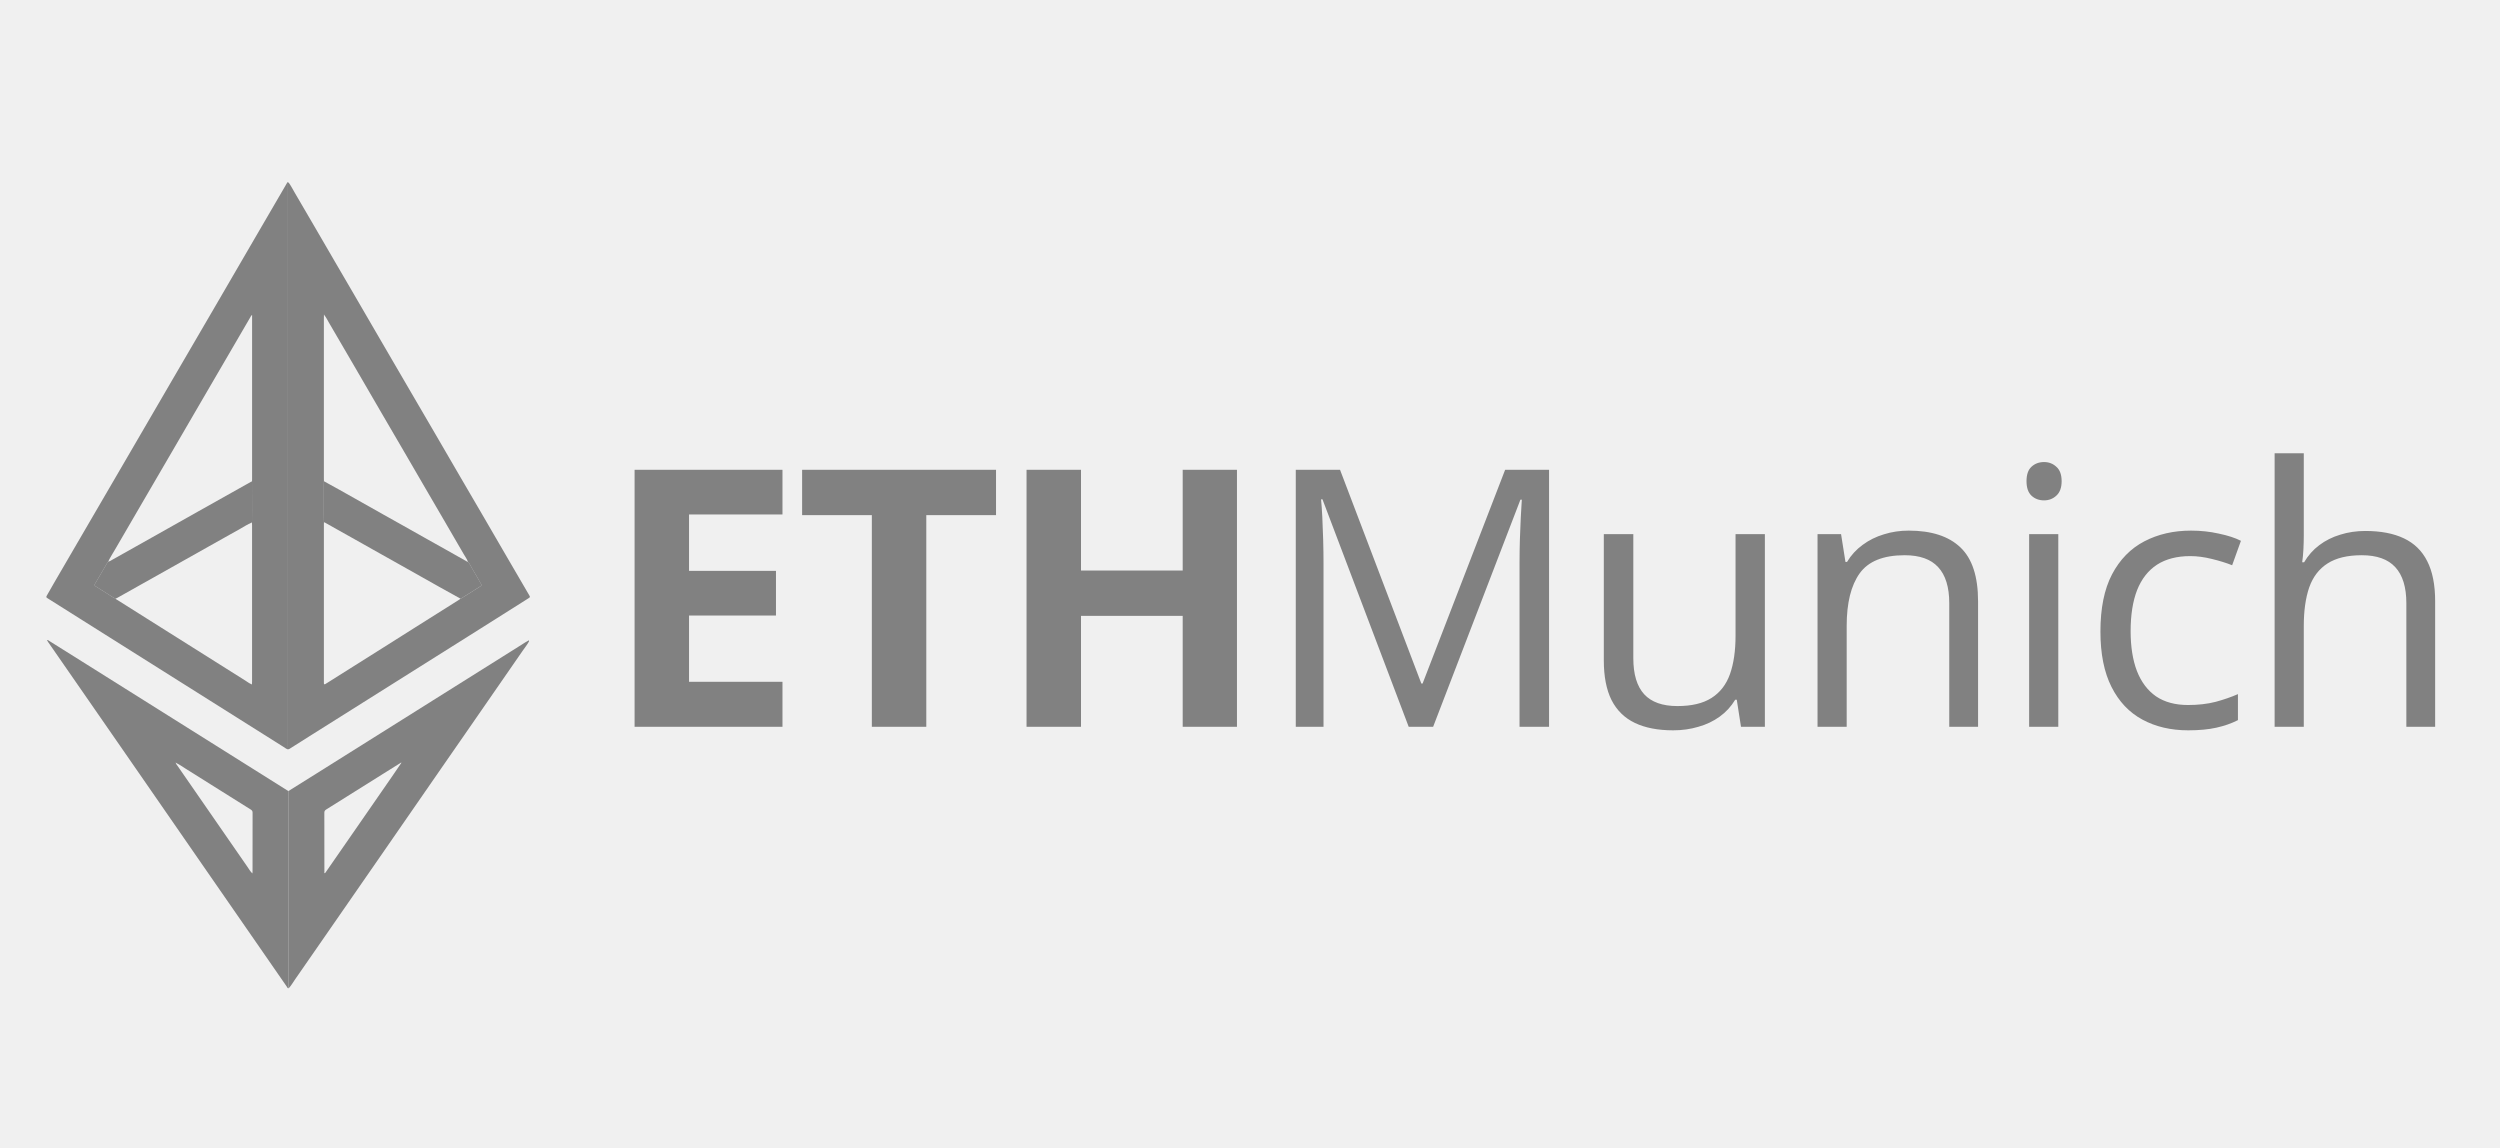
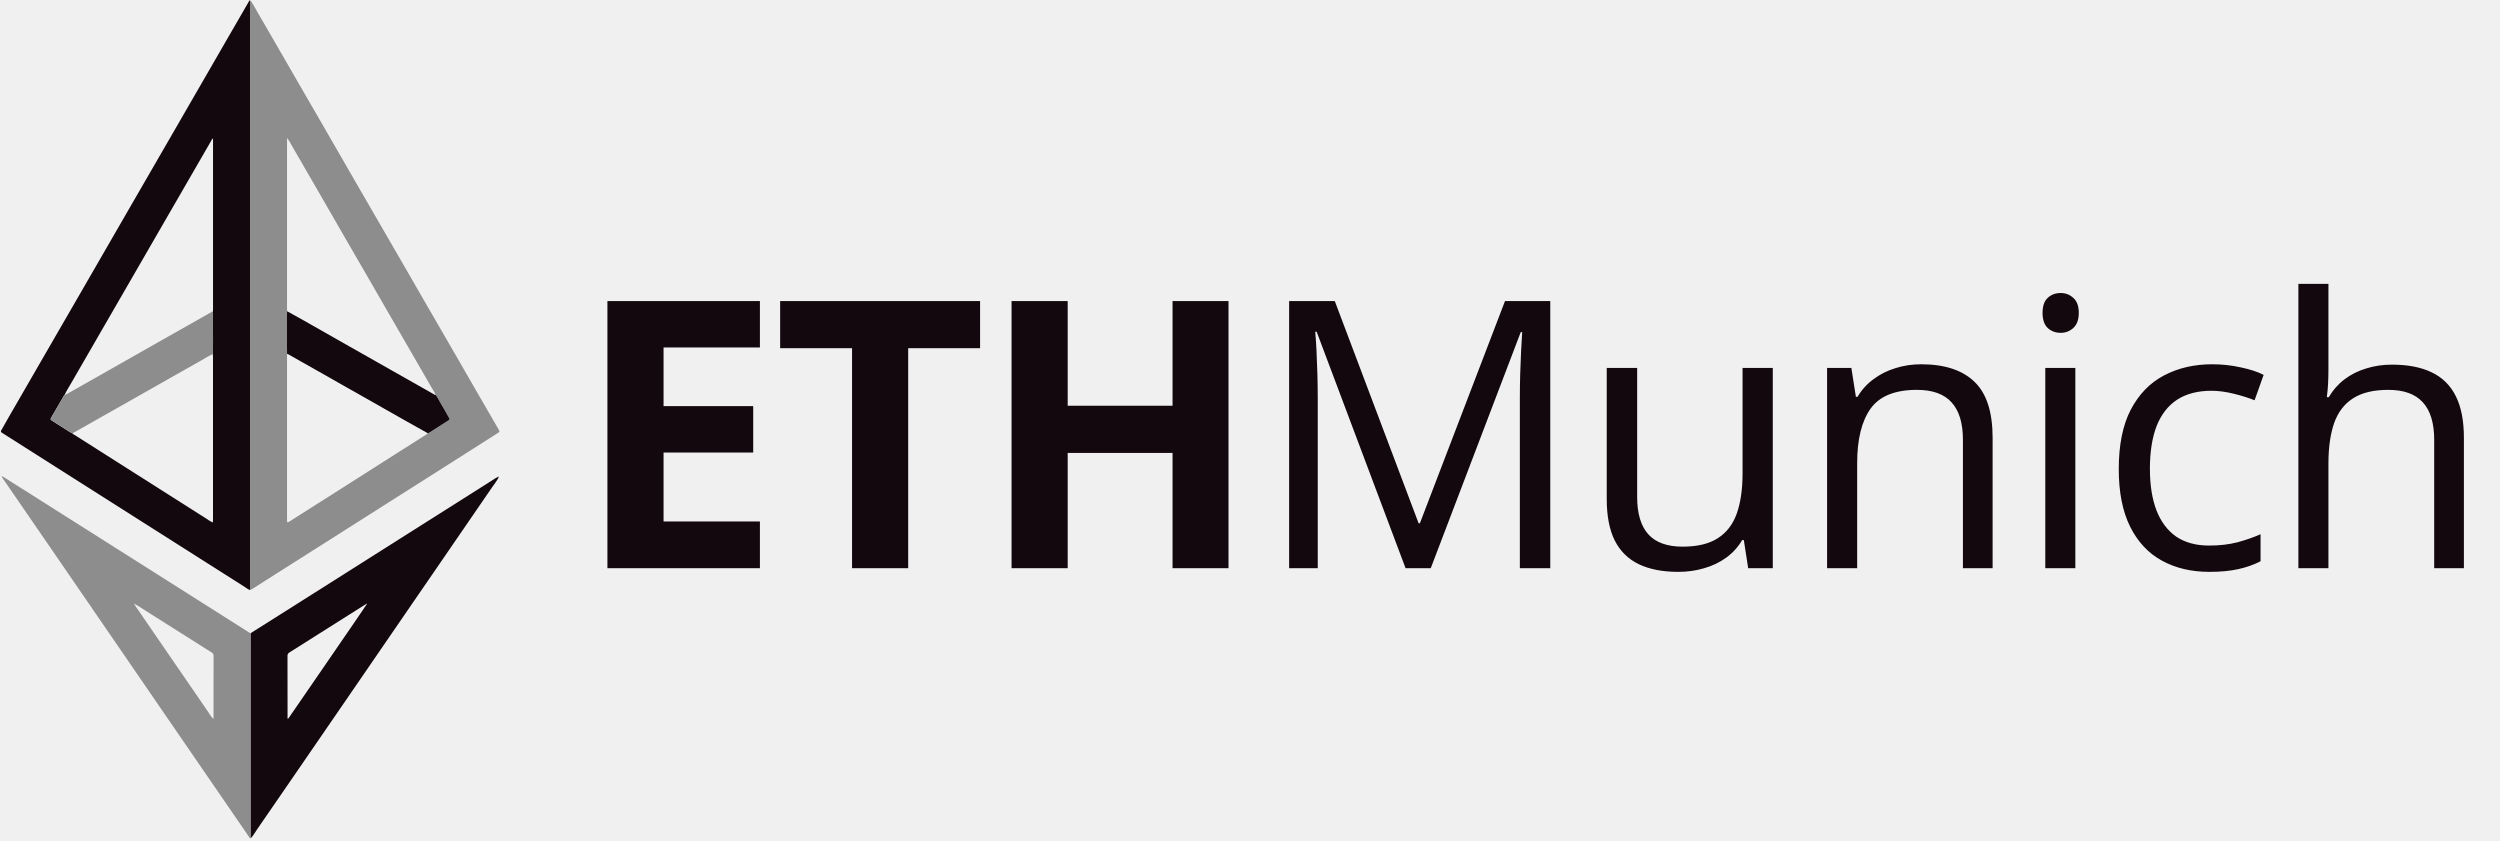
- <svg xmlns="http://www.w3.org/2000/svg" width="220" height="101" viewBox="0 0 220 101" fill="none">
-   <g opacity="0.64">
-     <path d="M68.858 63.959H55.844V41.341H68.858V45.27H60.635V50.236H68.286V54.166H60.635V59.999H68.858V63.959ZM81.514 63.959H76.722V45.332H70.586V41.341H87.65V45.332H81.514V63.959ZM108.853 63.959H104.077V54.197H95.128V63.959H90.336V41.341H95.128V50.206H104.077V41.341H108.853V63.959ZM123.966 63.959L116.377 43.94H116.254C116.295 44.363 116.331 44.879 116.362 45.487C116.393 46.096 116.419 46.761 116.439 47.483C116.46 48.194 116.47 48.922 116.47 49.664V63.959H114.028V41.341H117.923L125.079 60.153H125.187L132.452 41.341H136.316V63.959H133.719V49.479C133.719 48.808 133.73 48.138 133.75 47.467C133.771 46.786 133.797 46.147 133.828 45.549C133.858 44.941 133.889 44.414 133.92 43.971H133.797L126.115 63.959H123.966ZM155.309 47.003V63.959H153.207L152.836 61.577H152.697C152.346 62.164 151.893 62.66 151.337 63.062C150.78 63.464 150.152 63.763 149.451 63.959C148.76 64.165 148.024 64.269 147.241 64.269C145.901 64.269 144.778 64.052 143.871 63.619C142.964 63.186 142.279 62.515 141.815 61.608C141.362 60.7 141.135 59.535 141.135 58.111V47.003H143.732V57.926C143.732 59.339 144.051 60.396 144.69 61.097C145.329 61.788 146.303 62.134 147.611 62.134C148.869 62.134 149.868 61.896 150.61 61.422C151.362 60.947 151.903 60.251 152.233 59.333C152.563 58.405 152.728 57.271 152.728 55.93V47.003H155.309ZM167.965 46.694C169.974 46.694 171.494 47.189 172.524 48.179C173.555 49.159 174.07 50.737 174.07 52.913V63.959H171.535V53.083C171.535 51.67 171.21 50.613 170.561 49.912C169.922 49.21 168.938 48.86 167.609 48.86C165.734 48.86 164.415 49.391 163.652 50.453C162.89 51.516 162.508 53.057 162.508 55.079V63.959H159.943V47.003H162.014L162.4 49.448H162.539C162.9 48.849 163.358 48.349 163.915 47.947C164.471 47.534 165.095 47.225 165.785 47.019C166.475 46.802 167.202 46.694 167.965 46.694ZM181.13 47.003V63.959H178.564V47.003H181.13ZM179.878 40.66C180.301 40.66 180.662 40.8 180.96 41.078C181.269 41.346 181.424 41.769 181.424 42.346C181.424 42.914 181.269 43.337 180.96 43.615C180.662 43.894 180.301 44.033 179.878 44.033C179.435 44.033 179.064 43.894 178.765 43.615C178.477 43.337 178.333 42.914 178.333 42.346C178.333 41.769 178.477 41.346 178.765 41.078C179.064 40.8 179.435 40.66 179.878 40.66ZM192.565 64.269C191.04 64.269 189.695 63.954 188.531 63.325C187.366 62.696 186.46 61.737 185.811 60.447C185.161 59.158 184.837 57.534 184.837 55.574C184.837 53.522 185.177 51.846 185.857 50.546C186.547 49.236 187.495 48.267 188.701 47.638C189.906 47.008 191.277 46.694 192.812 46.694C193.657 46.694 194.471 46.781 195.254 46.957C196.048 47.122 196.697 47.333 197.202 47.591L196.429 49.742C195.914 49.535 195.316 49.35 194.636 49.185C193.966 49.02 193.338 48.937 192.751 48.937C191.576 48.937 190.597 49.19 189.814 49.695C189.041 50.2 188.459 50.943 188.067 51.923C187.686 52.903 187.495 54.109 187.495 55.543C187.495 56.915 187.681 58.085 188.052 59.055C188.433 60.025 188.995 60.767 189.736 61.283C190.489 61.788 191.426 62.041 192.55 62.041C193.446 62.041 194.255 61.948 194.976 61.762C195.697 61.566 196.352 61.339 196.939 61.082V63.371C196.372 63.66 195.739 63.882 195.038 64.037C194.348 64.191 193.523 64.269 192.565 64.269ZM202.733 39.887V47.081C202.733 47.493 202.723 47.911 202.701 48.334C202.681 48.746 202.644 49.128 202.593 49.479H202.762C203.113 48.88 203.556 48.38 204.092 47.978C204.638 47.565 205.257 47.256 205.946 47.05C206.638 46.833 207.369 46.725 208.141 46.725C209.503 46.725 210.636 46.941 211.542 47.374C212.458 47.808 213.144 48.478 213.597 49.386C214.062 50.293 214.293 51.469 214.293 52.913V63.959H211.759V53.083C211.759 51.67 211.434 50.613 210.786 49.912C210.145 49.21 209.162 48.86 207.832 48.86C206.575 48.86 205.572 49.102 204.819 49.587C204.076 50.061 203.54 50.763 203.211 51.691C202.892 52.619 202.733 53.754 202.733 55.094V63.959H200.166V39.887H202.733Z" fill="black" fill-opacity="0.72" />
-     <mask id="mask0_1434_285" style="mask-type:luminance" maskUnits="userSpaceOnUse" x="4" y="16" width="43" height="71">
-       <path d="M46.674 16H4V86.988H46.674V16Z" fill="white" />
-     </mask>
-     <g mask="url(#mask0_1434_285)">
-       <path d="M25.396 16.059C25.602 16.339 25.757 16.651 25.933 16.95C26.5 17.912 27.06 18.878 27.622 19.843C28.232 20.891 28.842 21.94 29.451 22.989C29.994 23.922 30.538 24.855 31.084 25.788C31.694 26.836 32.303 27.884 32.912 28.933C33.444 29.848 33.976 30.762 34.508 31.675C35.074 32.647 35.641 33.618 36.207 34.589C36.919 35.809 37.631 37.029 38.343 38.249C39.058 39.476 39.771 40.704 40.484 41.932C41.132 43.044 41.781 44.155 42.431 45.266C43.142 46.486 43.852 47.708 44.56 48.93C45.226 50.075 45.893 51.218 46.561 52.362C46.664 52.539 46.665 52.55 46.494 52.657C45.569 53.243 44.643 53.828 43.716 54.412C42.928 54.91 42.139 55.407 41.351 55.904C39.91 56.81 38.47 57.716 37.03 58.622C35.546 59.556 34.062 60.49 32.578 61.424C30.856 62.508 29.134 63.592 27.413 64.675C26.799 65.062 26.186 65.449 25.573 65.837C25.511 65.877 25.454 65.925 25.381 65.945L25.343 65.907C25.342 65.803 25.34 65.7 25.34 65.596C25.34 49.168 25.34 32.74 25.34 16.312C25.34 16.23 25.342 16.149 25.343 16.067L25.396 16.059ZM40.507 52.673C40.542 52.665 40.584 52.666 40.613 52.648C41.162 52.303 41.711 51.957 42.258 51.609C42.394 51.522 42.395 51.492 42.307 51.341C42.061 50.913 41.821 50.482 41.565 50.059C41.436 49.846 41.345 49.61 41.171 49.425C41.092 49.191 40.942 48.995 40.82 48.785C40.209 47.728 39.596 46.673 38.98 45.619C38.44 44.692 37.9 43.766 37.359 42.84C36.749 41.791 36.139 40.742 35.53 39.693C34.885 38.588 34.24 37.483 33.595 36.378C32.821 35.048 32.048 33.718 31.276 32.387C30.499 31.051 29.72 29.715 28.939 28.381C28.812 28.165 28.707 27.937 28.546 27.741C28.542 27.719 28.538 27.687 28.514 27.693C28.49 27.698 28.499 27.73 28.507 27.752C28.505 27.84 28.501 27.929 28.501 28.018C28.501 32.707 28.501 37.396 28.501 42.085C28.501 42.174 28.505 42.263 28.507 42.351C28.504 42.44 28.497 42.529 28.497 42.618C28.497 43.513 28.497 44.408 28.497 45.303C28.497 45.526 28.503 45.748 28.506 45.97C28.504 46.022 28.502 46.073 28.502 46.125C28.502 50.752 28.502 55.378 28.502 60.004C28.502 60.048 28.502 60.093 28.503 60.138C28.508 60.223 28.556 60.239 28.623 60.2C28.731 60.137 28.836 60.067 28.942 60.001C30.539 58.995 32.135 57.99 33.732 56.984C34.626 56.418 35.521 55.852 36.416 55.288C37.724 54.463 39.032 53.639 40.341 52.815C40.404 52.776 40.471 52.743 40.507 52.673Z" fill="black" fill-opacity="0.72" />
-       <path d="M25.342 16.065C25.341 16.146 25.339 16.227 25.339 16.309C25.339 32.737 25.339 49.166 25.339 65.595C25.339 65.698 25.342 65.802 25.343 65.906C25.338 65.919 25.336 65.933 25.335 65.948C25.177 65.899 25.052 65.793 24.915 65.706C22.034 63.894 19.154 62.08 16.274 60.264C13.826 58.721 11.378 57.179 8.93 55.638C7.346 54.64 5.762 53.642 4.178 52.643C4.148 52.624 4.119 52.599 4.09 52.578C4.087 52.545 4.084 52.511 4.082 52.478C4.313 52.073 4.541 51.667 4.775 51.265C5.709 49.66 6.644 48.055 7.579 46.451C8.768 44.412 9.956 42.373 11.144 40.334C12.478 38.046 13.81 35.757 15.141 33.468C16.43 31.256 17.72 29.044 19.009 26.834C20.26 24.686 21.51 22.538 22.759 20.389C23.585 18.969 24.412 17.551 25.239 16.133C25.265 16.089 25.284 16.039 25.335 16.015L25.342 16.065ZM22.177 45.964C22.179 45.603 22.183 45.241 22.183 44.88C22.182 44.039 22.18 43.198 22.177 42.356C22.179 42.297 22.184 42.238 22.184 42.179C22.184 37.419 22.184 32.66 22.184 27.9V27.722C22.088 27.77 22.074 27.84 22.042 27.895C21.375 29.039 20.708 30.183 20.042 31.328C19.293 32.613 18.544 33.898 17.795 35.182C16.913 36.698 16.031 38.213 15.149 39.73C14.3 41.187 13.45 42.645 12.6 44.102C11.777 45.515 10.955 46.928 10.133 48.342C9.926 48.7 9.7 49.048 9.52 49.421C9.492 49.455 9.466 49.491 9.442 49.528C9.08 50.145 8.721 50.763 8.358 51.378C8.301 51.474 8.312 51.534 8.41 51.594C8.78 51.822 9.144 52.06 9.515 52.288C9.734 52.423 9.937 52.587 10.18 52.68C10.22 52.747 10.291 52.776 10.354 52.813C11.217 53.359 12.081 53.904 12.945 54.447C15.825 56.262 18.706 58.077 21.587 59.89C21.767 60.004 21.936 60.138 22.137 60.217C22.143 60.232 22.16 60.241 22.167 60.23C22.173 60.212 22.175 60.193 22.173 60.175C22.176 60.094 22.182 60.013 22.182 59.931C22.182 55.368 22.182 50.807 22.182 46.245C22.182 46.164 22.175 46.083 22.171 46.002C22.177 45.99 22.179 45.977 22.177 45.964Z" fill="black" fill-opacity="0.72" />
-       <path d="M46.551 56.445C46.392 56.739 46.181 56.997 45.993 57.27C44.982 58.739 43.967 60.205 42.948 61.669C42.278 62.636 41.609 63.603 40.94 64.571C40.414 65.33 39.888 66.089 39.361 66.847C37.395 69.688 35.429 72.529 33.463 75.37C31.867 77.675 30.271 79.98 28.673 82.285C27.772 83.587 26.869 84.888 25.966 86.188C25.777 86.458 25.62 86.752 25.384 86.988C25.384 86.877 25.383 86.766 25.383 86.655V70.965C25.383 70.513 25.383 70.062 25.385 69.611C26.188 69.108 26.991 68.606 27.795 68.103C30.352 66.498 32.91 64.892 35.468 63.286L39.004 61.065L45.868 56.756C46.093 56.615 46.31 56.461 46.549 56.344C46.55 56.379 46.55 56.411 46.551 56.445ZM35.319 67.133C35.305 67.081 35.283 67.115 35.263 67.128C34.768 67.438 34.273 67.747 33.778 68.057C32.087 69.118 30.395 70.178 28.703 71.238C28.59 71.309 28.542 71.383 28.542 71.519C28.546 73.251 28.545 74.982 28.547 76.713C28.547 76.758 28.515 76.817 28.58 76.847C28.631 76.82 28.653 76.772 28.682 76.73C29.714 75.242 30.745 73.754 31.777 72.266C32.675 70.97 33.572 69.675 34.468 68.379C34.753 67.966 35.035 67.548 35.319 67.133Z" fill="black" fill-opacity="0.72" />
-       <path d="M25.382 69.611C25.382 70.062 25.381 70.513 25.38 70.965V86.655C25.38 86.766 25.38 86.877 25.382 86.988C25.305 86.972 25.288 86.899 25.253 86.847C24.354 85.552 23.457 84.255 22.561 82.959C20.993 80.696 19.426 78.433 17.858 76.17C16.181 73.748 14.505 71.326 12.83 68.904C11.739 67.328 10.648 65.752 9.556 64.177C7.786 61.622 6.015 59.068 4.244 56.514C4.207 56.46 4.172 56.403 4.129 56.336C4.226 56.306 4.277 56.367 4.334 56.403C5.307 57.011 6.279 57.621 7.251 58.231C9.483 59.632 11.715 61.033 13.945 62.435C16.378 63.963 18.81 65.49 21.242 67.017C22.596 67.868 23.95 68.719 25.304 69.57C25.329 69.584 25.356 69.597 25.382 69.611ZM15.514 67.147C15.5 67.12 15.482 67.103 15.449 67.119L15.473 67.147C15.487 67.223 15.54 67.277 15.582 67.337C16.226 68.269 16.871 69.2 17.516 70.13C18.939 72.187 20.363 74.244 21.787 76.3C21.913 76.48 22.019 76.677 22.18 76.832L22.199 76.862L22.212 76.832C22.216 76.788 22.223 76.743 22.223 76.699C22.223 74.969 22.222 73.239 22.227 71.509C22.227 71.368 22.167 71.303 22.057 71.234C20.146 70.037 18.235 68.839 16.327 67.639C16.058 67.471 15.802 67.282 15.513 67.147H15.514Z" fill="black" fill-opacity="0.72" />
-       <path d="M40.507 52.673C39.925 52.35 39.343 52.027 38.761 51.704C38.213 51.398 37.665 51.089 37.118 50.779C36.468 50.413 35.817 50.046 35.166 49.68C34.631 49.379 34.096 49.079 33.56 48.779C32.774 48.337 31.988 47.895 31.202 47.452C30.686 47.162 30.17 46.873 29.654 46.584C29.325 46.399 28.997 46.214 28.668 46.028C28.617 46 28.569 45.962 28.505 45.966C28.502 45.744 28.497 45.522 28.497 45.3C28.496 44.405 28.496 43.51 28.497 42.614C28.497 42.525 28.503 42.437 28.507 42.348C28.967 42.602 29.427 42.853 29.885 43.109C30.524 43.467 31.162 43.826 31.799 44.187C32.462 44.561 33.126 44.935 33.789 45.309C34.311 45.603 34.834 45.894 35.357 46.187C36.021 46.56 36.685 46.934 37.348 47.309C37.986 47.668 38.624 48.026 39.264 48.383C39.869 48.724 40.475 49.065 41.08 49.407C41.109 49.424 41.132 49.467 41.171 49.422C41.344 49.608 41.436 49.844 41.565 50.057C41.82 50.479 42.061 50.911 42.307 51.338C42.394 51.489 42.394 51.519 42.257 51.607C41.711 51.956 41.162 52.302 40.612 52.645C40.584 52.666 40.542 52.665 40.507 52.673Z" fill="black" fill-opacity="0.72" />
-       <path d="M22.126 46C21.788 46.135 21.488 46.34 21.172 46.516C20.241 47.032 19.314 47.557 18.386 48.079C17.264 48.71 16.143 49.341 15.021 49.972C14.022 50.534 13.022 51.095 12.022 51.656C11.468 51.967 10.913 52.279 10.359 52.591C10.301 52.624 10.24 52.651 10.181 52.68C9.937 52.587 9.735 52.423 9.516 52.289C9.145 52.062 8.782 51.822 8.411 51.594C8.312 51.533 8.302 51.474 8.358 51.378C8.721 50.763 9.081 50.145 9.442 49.528C9.466 49.491 9.493 49.455 9.52 49.421C9.679 49.399 9.804 49.301 9.938 49.226C11.093 48.58 12.246 47.932 13.399 47.282C14.745 46.524 16.091 45.766 17.437 45.008C18.449 44.439 19.461 43.871 20.474 43.304C21.009 43.004 21.543 42.703 22.078 42.403C22.11 42.385 22.145 42.372 22.178 42.356C22.18 43.198 22.182 44.039 22.184 44.88C22.184 45.241 22.18 45.603 22.179 45.964L22.126 46Z" fill="black" fill-opacity="0.72" />
+ <svg xmlns="http://www.w3.org/2000/svg" width="220" height="74" viewBox="0 0 220 74" fill="none">
+   <g id="Frame">
+     <path id="Vector" d="M66.872 50.003H53.453V26.492H66.872V30.577H58.393V35.739H66.282V39.823H58.393V45.886H66.872V50.003ZM79.92 50.003H74.98V30.641H68.653V26.492H86.247V30.641H79.92V50.003ZM108.109 50.003H103.184V39.856H93.957V50.003H89.017V26.492H93.957V35.707H103.184V26.492H108.109V50.003ZM123.691 50.003L115.866 29.194H115.739C115.781 29.633 115.818 30.169 115.85 30.802C115.882 31.434 115.909 32.126 115.93 32.876C115.951 33.616 115.962 34.372 115.962 35.144V50.003H113.444V26.492H117.46L124.838 46.047H124.95L132.44 26.492H136.424V50.003H133.747V34.951C133.747 34.254 133.758 33.557 133.779 32.86C133.8 32.153 133.826 31.488 133.858 30.866C133.89 30.234 133.922 29.687 133.954 29.226H133.826L125.906 50.003H123.691ZM156.006 32.378V50.003H153.839L153.457 47.526H153.313C152.952 48.138 152.485 48.652 151.911 49.07C151.337 49.488 150.689 49.799 149.967 50.003C149.255 50.217 148.495 50.324 147.688 50.324C146.307 50.324 145.149 50.099 144.214 49.649C143.279 49.199 142.572 48.502 142.094 47.558C141.627 46.615 141.393 45.404 141.393 43.924V32.378H144.07V43.731C144.07 45.2 144.399 46.299 145.059 47.028C145.717 47.746 146.721 48.105 148.07 48.105C149.366 48.105 150.397 47.859 151.162 47.365C151.938 46.872 152.495 46.149 152.835 45.194C153.175 44.23 153.345 43.05 153.345 41.657V32.378H156.006ZM169.055 32.056C171.127 32.056 172.694 32.571 173.757 33.6C174.819 34.618 175.35 36.259 175.35 38.521V50.003H172.737V38.698C172.737 37.229 172.402 36.13 171.733 35.401C171.074 34.672 170.059 34.308 168.689 34.308C166.755 34.308 165.395 34.86 164.609 35.964C163.823 37.068 163.43 38.671 163.43 40.772V50.003H160.784V32.378H162.92L163.318 34.919H163.462C163.833 34.297 164.306 33.777 164.88 33.359C165.454 32.93 166.096 32.608 166.808 32.394C167.52 32.169 168.269 32.056 169.055 32.056ZM182.63 32.378V50.003H179.985V32.378H182.63ZM181.339 25.785C181.775 25.785 182.146 25.929 182.455 26.219C182.773 26.497 182.933 26.937 182.933 27.537C182.933 28.127 182.773 28.567 182.455 28.856C182.146 29.145 181.775 29.29 181.339 29.29C180.882 29.29 180.5 29.145 180.192 28.856C179.894 28.567 179.745 28.127 179.745 27.537C179.745 26.937 179.894 26.497 180.192 26.219C180.5 25.929 180.882 25.785 181.339 25.785ZM194.42 50.324C192.847 50.324 191.461 49.998 190.26 49.343C189.059 48.69 188.125 47.693 187.455 46.352C186.786 45.012 186.451 43.324 186.451 41.287C186.451 39.153 186.802 37.411 187.503 36.06C188.215 34.699 189.192 33.691 190.435 33.037C191.678 32.383 193.091 32.056 194.675 32.056C195.546 32.056 196.385 32.147 197.192 32.33C198.011 32.501 198.68 32.721 199.2 32.989L198.403 35.224C197.873 35.01 197.256 34.817 196.555 34.645C195.864 34.474 195.216 34.388 194.611 34.388C193.4 34.388 192.39 34.651 191.583 35.176C190.786 35.701 190.186 36.473 189.782 37.492C189.389 38.51 189.192 39.764 189.192 41.255C189.192 42.681 189.383 43.897 189.766 44.905C190.159 45.913 190.738 46.685 191.503 47.221C192.279 47.746 193.245 48.009 194.403 48.009C195.328 48.009 196.162 47.912 196.906 47.719C197.649 47.516 198.324 47.28 198.929 47.012V49.392C198.345 49.692 197.692 49.923 196.969 50.083C196.257 50.244 195.408 50.324 194.42 50.324ZM204.902 24.98V32.458C204.902 32.887 204.892 33.321 204.871 33.761C204.849 34.19 204.812 34.586 204.759 34.951H204.934C205.295 34.329 205.753 33.809 206.305 33.391C206.868 32.962 207.505 32.641 208.217 32.426C208.929 32.201 209.683 32.088 210.48 32.088C211.882 32.088 213.051 32.313 213.986 32.764C214.932 33.214 215.638 33.911 216.106 34.854C216.584 35.798 216.823 37.02 216.823 38.521V50.003H214.209V38.698C214.209 37.229 213.875 36.13 213.205 35.401C212.546 34.672 211.532 34.308 210.161 34.308C208.865 34.308 207.829 34.559 207.054 35.063C206.289 35.556 205.736 36.285 205.397 37.25C205.067 38.215 204.902 39.395 204.902 40.788V50.003H202.257V24.98H204.902Z" fill="#13080E" />
+     <g id="Clip path group">
+       <mask id="mask0_1971_1085" style="mask-type:luminance" maskUnits="userSpaceOnUse" x="0" y="0" width="44" height="74">
+         <g id="clip0_1026_142">
+           <path id="Vector_2" d="M43.999 0H0V73.789H43.999V0Z" fill="white" />
+         </g>
+       </mask>
+       <g mask="url(#mask0_1971_1085)">
+         <g id="Group">
+           <path id="Vector_3" d="M22.058 0.061C22.271 0.352 22.43 0.676 22.611 0.987C23.196 1.987 23.773 2.991 24.353 3.994C24.982 5.084 25.61 6.174 26.238 7.264C26.799 8.234 27.36 9.204 27.922 10.173C28.551 11.263 29.18 12.353 29.808 13.443C30.356 14.393 30.904 15.344 31.453 16.294C32.037 17.303 32.621 18.313 33.205 19.322C33.938 20.59 34.672 21.858 35.407 23.127C36.144 24.402 36.88 25.678 37.614 26.955C38.282 28.111 38.951 29.266 39.621 30.42C40.355 31.689 41.087 32.959 41.817 34.229C42.504 35.419 43.191 36.608 43.88 37.796C43.986 37.981 43.987 37.991 43.811 38.104C42.857 38.713 41.902 39.321 40.947 39.928C40.134 40.445 39.321 40.962 38.508 41.478C37.023 42.42 35.538 43.362 34.053 44.303C32.523 45.274 30.993 46.245 29.463 47.217C27.688 48.343 25.912 49.469 24.137 50.596C23.504 50.997 22.872 51.4 22.241 51.803C22.177 51.844 22.118 51.895 22.042 51.916L22.004 51.876C22.002 51.768 22 51.661 22 51.553C22 34.477 22 17.4 22 0.324C22 0.239 22.002 0.154 22.003 0.07L22.058 0.061ZM37.638 38.119C37.675 38.111 37.717 38.112 37.747 38.093C38.314 37.736 38.879 37.376 39.443 37.014C39.584 36.923 39.585 36.892 39.495 36.735C39.24 36.29 38.992 35.842 38.729 35.403C38.596 35.182 38.502 34.936 38.323 34.743C38.241 34.5 38.086 34.297 37.961 34.078C37.331 32.98 36.698 31.883 36.063 30.788C35.507 29.824 34.95 28.861 34.392 27.898C33.763 26.808 33.135 25.718 32.506 24.628C31.842 23.479 31.177 22.33 30.511 21.182C29.713 19.8 28.916 18.417 28.12 17.033C27.319 15.644 26.516 14.256 25.711 12.869C25.58 12.645 25.471 12.407 25.305 12.204C25.302 12.181 25.298 12.148 25.273 12.154C25.248 12.16 25.257 12.192 25.265 12.215C25.263 12.307 25.259 12.399 25.259 12.492C25.259 17.366 25.259 22.24 25.259 27.114C25.259 27.206 25.264 27.299 25.265 27.391C25.262 27.483 25.256 27.576 25.255 27.668C25.255 28.598 25.255 29.529 25.255 30.459C25.255 30.69 25.261 30.921 25.264 31.152C25.263 31.206 25.26 31.26 25.26 31.314C25.26 36.122 25.26 40.931 25.26 45.74C25.26 45.786 25.26 45.832 25.262 45.879C25.267 45.968 25.316 45.984 25.385 45.944C25.497 45.878 25.605 45.806 25.714 45.737C27.36 44.691 29.006 43.647 30.652 42.602C31.575 42.013 32.497 41.425 33.42 40.838C34.769 39.981 36.118 39.124 37.467 38.268C37.532 38.227 37.601 38.192 37.638 38.119Z" fill="#8D8D8D" />
+           <path id="Vector_4" d="M22.003 0.068C22.001 0.152 21.999 0.237 21.999 0.322C21.999 17.398 21.999 34.475 21.999 51.552C21.999 51.66 22.002 51.767 22.003 51.875C21.998 51.889 21.996 51.904 21.995 51.919C21.832 51.869 21.703 51.758 21.562 51.667C18.591 49.784 15.621 47.899 12.653 46.011C10.129 44.408 7.605 42.805 5.08 41.202C3.447 40.165 1.814 39.127 0.181 38.089C0.15 38.069 0.12 38.043 0.09 38.022C0.087 37.987 0.085 37.953 0.082 37.918C0.32 37.497 0.555 37.075 0.797 36.657C1.76 34.988 2.723 33.32 3.688 31.653C4.913 29.534 6.138 27.414 7.364 25.295C8.739 22.916 10.112 20.537 11.485 18.157C12.814 15.858 14.143 13.56 15.472 11.261C16.762 9.029 18.051 6.796 19.339 4.562C20.19 3.087 21.043 1.612 21.896 0.139C21.923 0.093 21.942 0.041 21.995 0.016L22.003 0.068ZM18.739 31.147C18.741 30.771 18.745 30.396 18.745 30.02C18.744 29.145 18.742 28.271 18.739 27.397C18.741 27.335 18.746 27.274 18.746 27.212C18.746 22.265 18.746 17.317 18.746 12.37V12.185C18.647 12.235 18.633 12.307 18.599 12.364C17.912 13.553 17.225 14.743 16.537 15.933C15.765 17.269 14.993 18.604 14.221 19.94C13.311 21.515 12.402 23.09 11.492 24.666C10.617 26.181 9.741 27.696 8.865 29.211C8.016 30.68 7.168 32.149 6.321 33.618C6.107 33.99 5.874 34.352 5.688 34.74C5.66 34.776 5.633 34.813 5.608 34.851C5.235 35.492 4.865 36.135 4.49 36.775C4.432 36.875 4.443 36.936 4.544 36.999C4.926 37.236 5.301 37.484 5.683 37.721C5.91 37.86 6.119 38.031 6.37 38.128C6.411 38.197 6.484 38.227 6.549 38.267C7.439 38.834 8.329 39.4 9.221 39.965C12.19 41.852 15.16 43.737 18.13 45.623C18.316 45.74 18.49 45.88 18.698 45.962C18.704 45.978 18.721 45.987 18.729 45.975C18.735 45.957 18.737 45.938 18.735 45.918C18.738 45.834 18.744 45.75 18.744 45.664C18.744 40.922 18.744 36.18 18.744 31.438C18.744 31.354 18.737 31.27 18.733 31.186C18.739 31.174 18.741 31.16 18.739 31.147Z" fill="#13080E" />
+           <path id="Vector_5" d="M43.868 42.041C43.705 42.346 43.487 42.614 43.293 42.898C42.251 44.425 41.205 45.949 40.154 47.471C39.463 48.476 38.773 49.482 38.083 50.487C37.541 51.276 36.998 52.065 36.456 52.853C34.428 55.807 32.401 58.759 30.374 61.713C28.729 64.109 27.083 66.505 25.436 68.9C24.506 70.254 23.576 71.606 22.644 72.957C22.45 73.239 22.288 73.543 22.045 73.789C22.045 73.673 22.043 73.558 22.043 73.442V57.133C22.043 56.664 22.044 56.195 22.045 55.726C22.873 55.203 23.702 54.681 24.53 54.159C27.167 52.49 29.804 50.821 32.441 49.152L36.087 46.843L43.164 42.364C43.396 42.217 43.62 42.057 43.866 41.935C43.867 41.972 43.868 42.006 43.868 42.041ZM32.287 53.15C32.273 53.096 32.25 53.131 32.23 53.145C31.72 53.467 31.209 53.789 30.699 54.111C28.955 55.214 27.211 56.316 25.467 57.418C25.35 57.491 25.3 57.568 25.3 57.709C25.305 59.51 25.303 61.309 25.305 63.109C25.305 63.155 25.272 63.217 25.34 63.248C25.392 63.22 25.415 63.17 25.445 63.126C26.509 61.579 27.572 60.032 28.636 58.486C29.561 57.139 30.486 55.793 31.411 54.445C31.705 54.016 31.994 53.582 32.287 53.15Z" fill="#13080E" />
+           <path id="Vector_6" d="M22.046 55.726C22.046 56.196 22.045 56.665 22.044 57.134V73.443C22.044 73.559 22.044 73.674 22.045 73.79C21.966 73.773 21.949 73.697 21.912 73.643C20.986 72.296 20.061 70.949 19.137 69.601C17.521 67.249 15.905 64.897 14.288 62.544C12.559 60.027 10.832 57.51 9.104 54.992C7.98 53.353 6.854 51.715 5.729 50.078C3.903 47.422 2.078 44.767 0.252 42.113C0.213 42.057 0.178 41.998 0.133 41.928C0.232 41.897 0.285 41.961 0.344 41.998C1.347 42.63 2.35 43.263 3.352 43.897C5.654 45.354 7.954 46.811 10.254 48.268C12.762 49.856 15.27 51.444 17.778 53.031C19.174 53.915 20.57 54.799 21.965 55.684C21.991 55.699 22.019 55.712 22.046 55.726ZM11.871 53.166C11.857 53.137 11.838 53.12 11.804 53.137L11.829 53.166C11.843 53.245 11.898 53.301 11.941 53.363C12.605 54.331 13.27 55.299 13.935 56.267C15.403 58.405 16.871 60.542 18.34 62.679C18.469 62.867 18.578 63.072 18.744 63.234L18.764 63.264L18.778 63.233C18.781 63.187 18.789 63.141 18.789 63.094C18.789 61.296 18.787 59.498 18.793 57.7C18.793 57.553 18.731 57.485 18.618 57.413C16.647 56.169 14.677 54.924 12.709 53.678C12.433 53.502 12.168 53.306 11.87 53.166H11.871Z" fill="#8D8D8D" />
+           <path id="Vector_7" d="M37.637 38.119C37.037 37.783 36.438 37.448 35.838 37.112C35.272 36.794 34.708 36.473 34.144 36.151C33.473 35.77 32.802 35.389 32.131 35.008C31.58 34.695 31.027 34.383 30.475 34.072C29.664 33.613 28.854 33.153 28.044 32.692C27.512 32.391 26.98 32.09 26.448 31.79C26.109 31.598 25.77 31.405 25.431 31.212C25.379 31.183 25.329 31.143 25.263 31.148C25.26 30.917 25.255 30.686 25.255 30.455C25.254 29.525 25.254 28.594 25.255 27.664C25.255 27.571 25.262 27.479 25.265 27.387C25.739 27.651 26.214 27.912 26.686 28.178C27.345 28.55 28.002 28.923 28.659 29.298C29.343 29.687 30.027 30.076 30.711 30.465C31.25 30.77 31.788 31.072 32.328 31.378C33.013 31.765 33.697 32.154 34.38 32.544C35.038 32.917 35.697 33.289 36.356 33.661C36.98 34.015 37.605 34.369 38.229 34.725C38.259 34.742 38.283 34.787 38.322 34.74C38.501 34.933 38.595 35.179 38.728 35.4C38.992 35.839 39.24 36.288 39.494 36.732C39.584 36.889 39.583 36.92 39.442 37.011C38.879 37.374 38.313 37.734 37.746 38.091C37.717 38.112 37.674 38.111 37.637 38.119Z" fill="#13080E" />
+           <path id="Vector_8" d="M18.688 31.183C18.339 31.324 18.03 31.537 17.704 31.72C16.743 32.256 15.788 32.802 14.831 33.345C13.675 34.001 12.518 34.657 11.362 35.313C10.332 35.897 9.301 36.48 8.27 37.063C7.698 37.386 7.126 37.71 6.555 38.035C6.495 38.069 6.433 38.097 6.372 38.127C6.12 38.03 5.912 37.86 5.685 37.72C5.303 37.484 4.929 37.236 4.546 36.999C4.445 36.935 4.434 36.874 4.492 36.774C4.867 36.134 5.237 35.492 5.61 34.851C5.635 34.812 5.662 34.775 5.69 34.74C5.854 34.717 5.983 34.615 6.121 34.537C7.312 33.866 8.501 33.192 9.689 32.516C11.077 31.729 12.465 30.941 13.853 30.152C14.896 29.561 15.94 28.971 16.984 28.381C17.535 28.069 18.087 27.757 18.638 27.444C18.671 27.426 18.707 27.412 18.741 27.396C18.743 28.271 18.745 29.145 18.747 30.019C18.747 30.395 18.743 30.771 18.742 31.147L18.688 31.183Z" fill="#8D8D8D" />
+         </g>
+       </g>
    </g>
  </g>
</svg>
